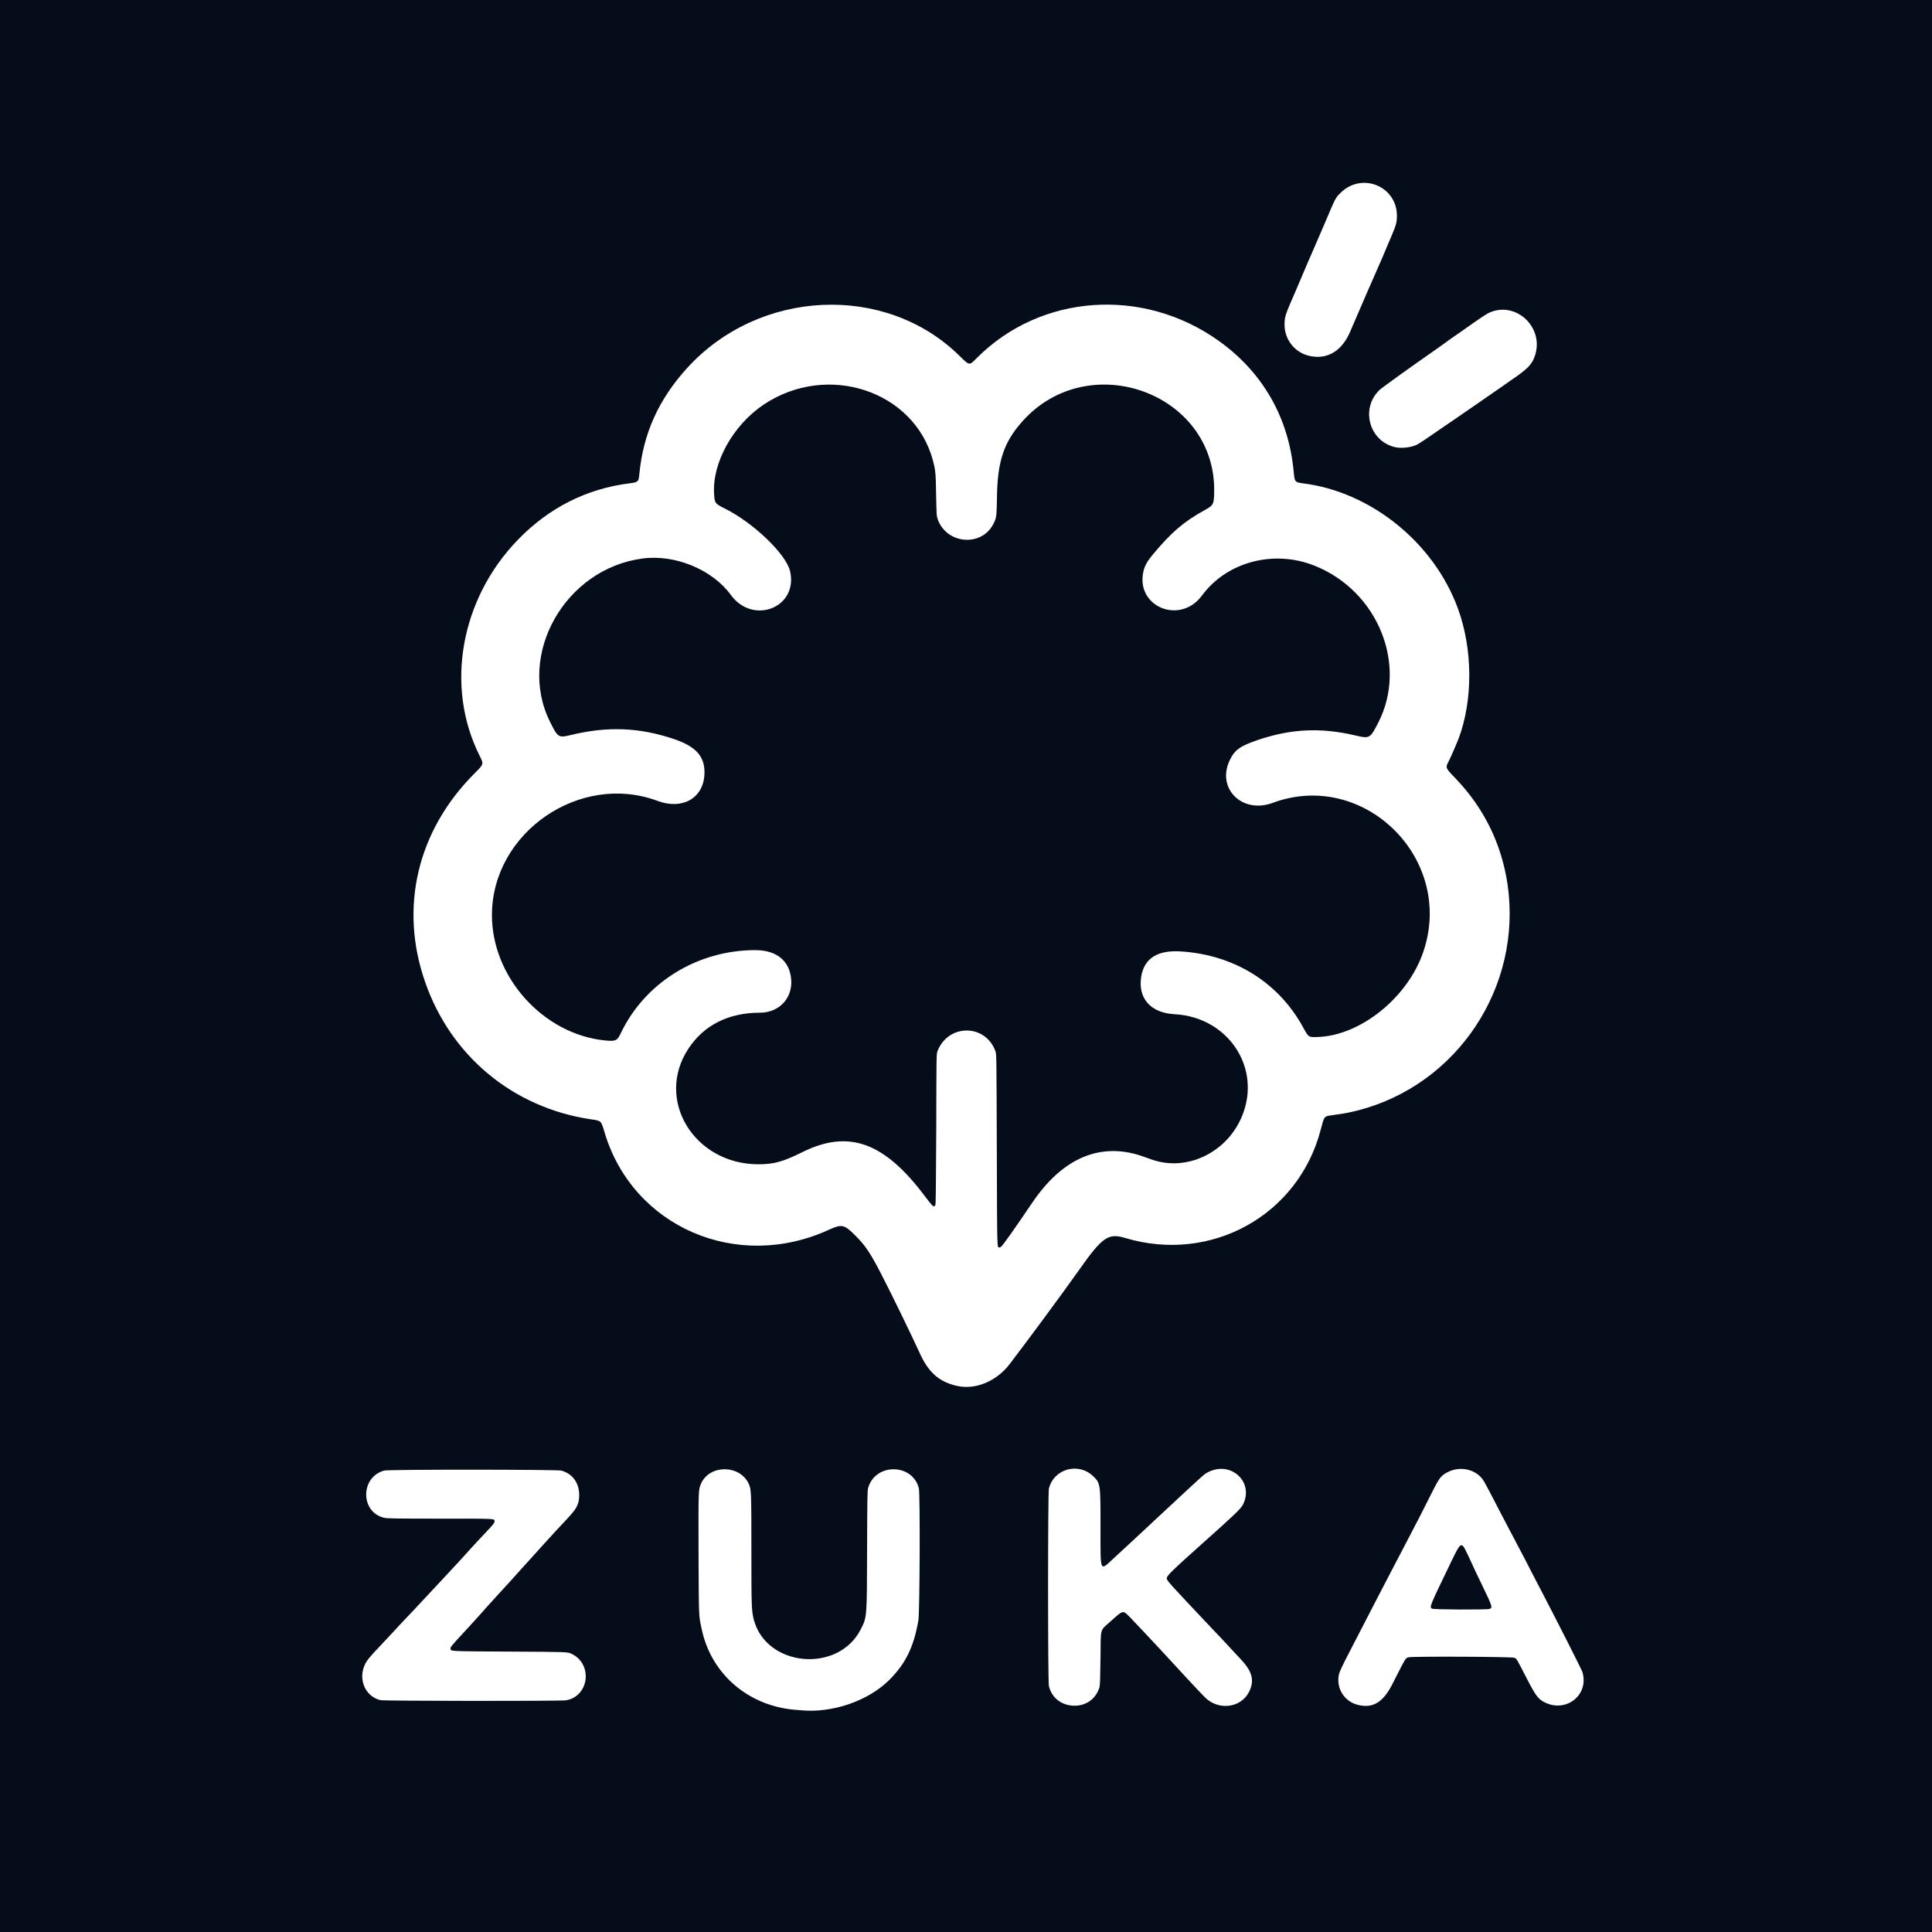
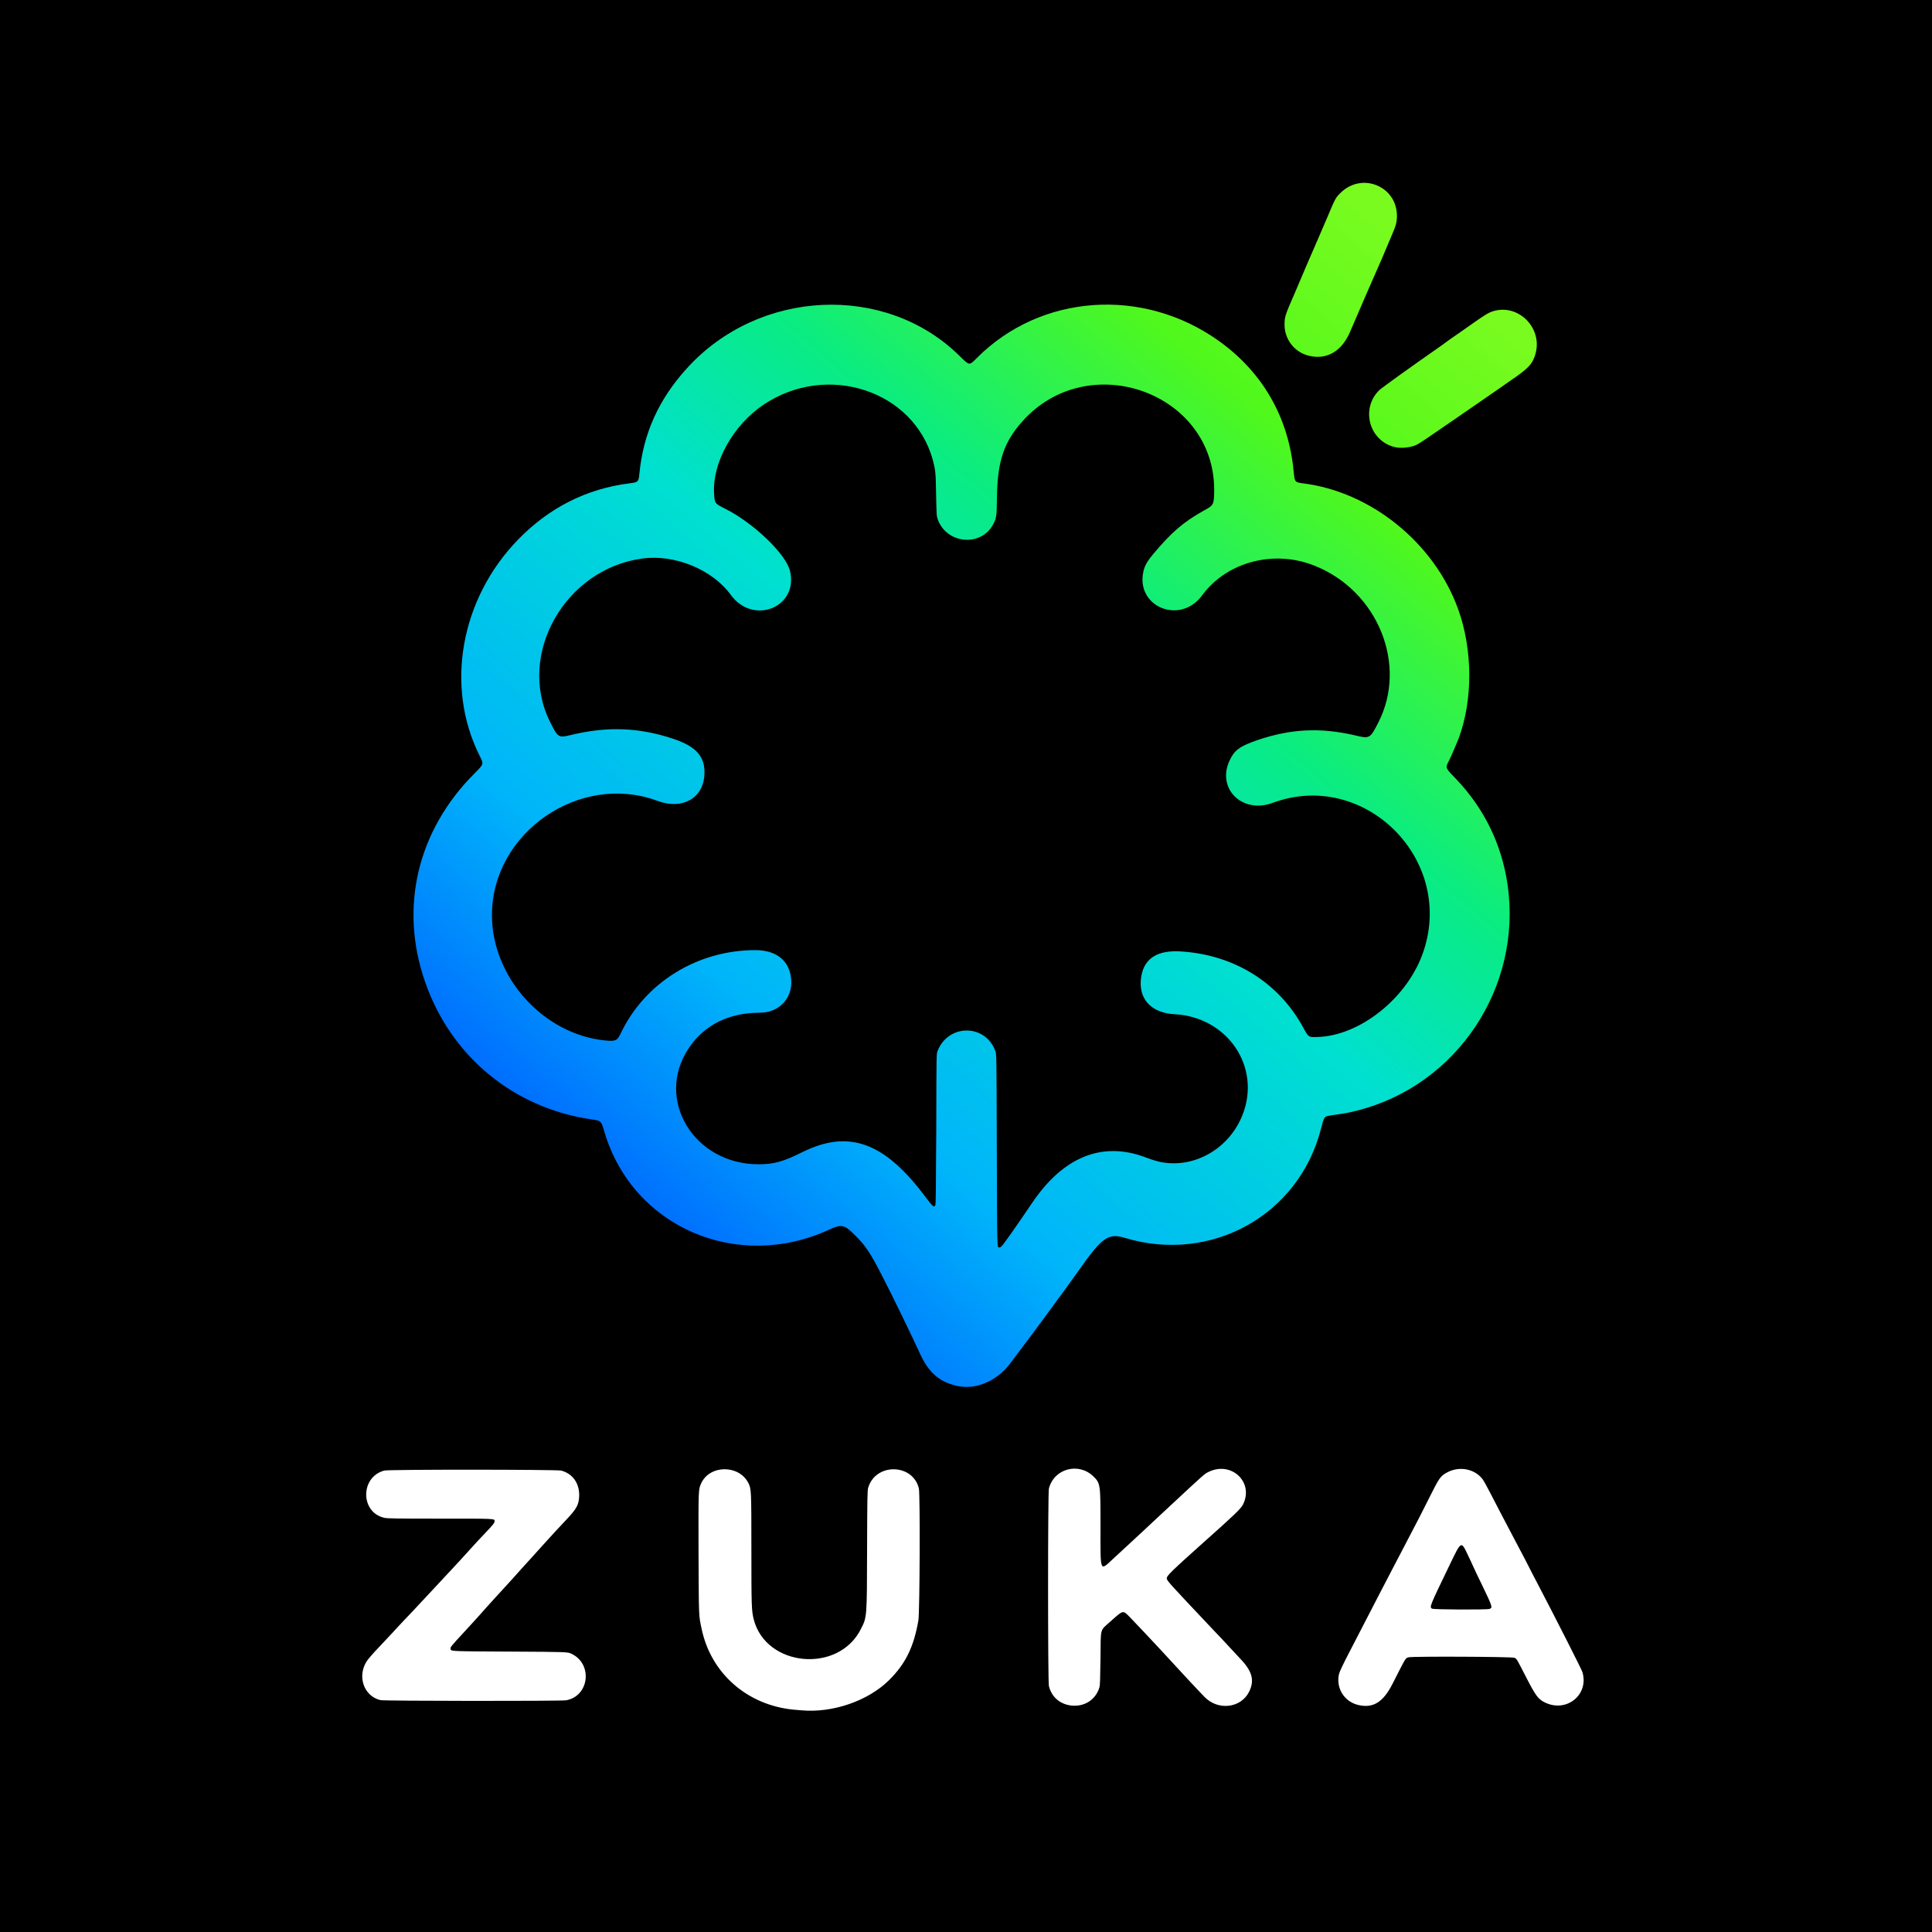
- <svg xmlns="http://www.w3.org/2000/svg" viewBox="0 0 1254 1254" fill="#ffffff" role="img" aria-label="Zuka">
-   <path fill="#060d1a" d="M0 0h1254v1254H0z" />
-   <path d="M621.0 899.5C609.5 896.9 602.5 890.7 596.8 877.9C592.0 867.4 579.0 840.5 572.4 827.8C565.1 813.5 561.7 808.4 555.2 802.0C548.0 794.7 546.4 794.4 538.0 798.2C478.3 825.6 410.9 796.4 392.5 735.3C390.1 727.2 390.4 727.5 383.5 726.5C333.1 719.0 292.6 685.5 275.9 637.3C259.1 589.1 270.8 539.3 307.8 502.2C314.2 495.7 314.1 496.2 311.2 490.3C288.8 445.5 298.9 388.8 336.1 350.4C356.2 329.6 380.7 317.2 408.7 313.7C414.3 313.0 414.5 312.7 415.0 307.5C417.5 281.5 427.5 259.2 445.9 239.0C492.6 187.5 574.5 183.7 622.5 230.7C629.5 237.5 628.9 237.5 634.1 232.3C675.5 190.8 741.8 186.1 791.0 221.2C819.6 241.6 836.5 271.1 839.7 306.3C840.3 312.8 840.5 313.0 845.5 313.7C889.7 319.1 930.7 352.2 946.3 395.0C956.0 421.5 956.1 454.5 946.7 479.5C945.2 483.3 942.2 490.3 940.3 494.1C938.1 498.4 938.1 498.4 944.8 505.3C963.2 524.5 974.6 547.7 978.5 574.0C988.2 640.5 945.9 704.3 881.1 720.8C875.6 722.2 872.9 722.7 864.9 723.8C859.3 724.6 859.6 724.3 857.3 733.0C842.9 788.8 786.1 820.3 730.2 803.5C719.4 800.2 715.4 803.0 700.6 824.0C690.3 838.6 666.5 870.8 655.1 885.7C646.5 896.7 632.9 902.3 621.0 899.5ZM649.9 809.1C651.1 808.1 658.6 797.5 670.1 780.5C689.6 751.8 713.7 741.4 740.4 750.1C742.3 750.8 745.6 751.9 747.8 752.7C770.8 760.7 797.1 747.7 806.5 723.6C818.7 692.6 796.9 660.2 762.5 658.3C746.7 657.5 738.3 647.8 740.8 633.5C742.9 621.7 751.7 616.4 767.3 617.6C801.5 620.0 830.1 637.9 845.9 667.0C849.3 673.2 849.3 673.2 854.3 673.1C882.5 672.8 914.2 647.4 924.1 617.0C943.9 556.8 884.9 499.3 826.1 521.1C806.2 528.5 789.4 511.7 798.2 493.4C801.4 486.7 804.8 484.3 816.4 480.3C838.1 473.0 857.0 472.1 879.5 477.3C889.0 479.6 889.3 479.4 894.6 469.0C913.8 431.6 894.4 383.6 853.3 367.2C826.9 356.6 796.3 364.6 780.2 386.5C765.9 405.9 736.8 393.7 742.2 370.7C743.0 367.2 744.7 364.2 748.2 360.0C760.5 345.3 768.1 338.8 781.9 331.1C787.8 327.9 788.0 327.4 788.1 318.0C788.1 254.7 706.4 225.5 663.6 273.5C651.6 286.9 647.4 299.4 647.1 322.7C646.9 335.4 646.8 336.1 644.7 340.2C637.0 355.1 614.5 353.2 608.7 337.2C607.9 334.9 607.9 334.7 607.6 321.3C607.4 307.0 607.2 305.2 605.5 298.7C593.2 253.5 537.0 235.0 495.7 262.6C475.8 275.9 462.2 300.4 463.5 320.5C463.8 326.6 464.1 326.9 470.3 330.0C488.9 339.2 510.2 359.6 512.8 370.7C518.3 394.2 488.9 406.0 474.4 386.2C462.4 369.7 438.2 359.7 417.1 362.5C366.8 369.1 335.2 424.8 357.0 468.5C362.1 478.8 362.5 479.0 370.4 477.1C394.3 471.3 414.9 472.1 437.5 479.7C452.2 484.7 457.9 491.4 457.2 503.0C456.3 518.3 442.7 525.8 426.7 519.8C376.3 501.1 319.3 540.4 319.3 594.0C319.3 634.3 352.6 671.2 392.5 675.3C399.4 676.0 400.6 675.6 402.8 670.9C418.5 637.8 452.6 616.7 490.2 616.7C503.0 616.7 511.3 622.6 513.2 633.2C515.7 646.4 506.7 657.3 493.3 657.3C472.9 657.3 456.8 665.4 446.8 680.7C425.0 713.8 450.5 755.7 492.3 755.7C502.4 755.7 508.3 754.0 520.8 747.8C550.9 732.9 574.1 741.3 600.6 776.8C605.5 783.3 606.2 783.9 607.1 782.2C607.4 781.7 607.5 771.6 607.7 732.8C607.8 684.2 607.8 684.2 608.5 682.3C615.4 664.4 639.6 664.4 646.1 682.3C646.8 684.5 646.8 684.5 647.0 746.5C647.2 812.5 647.1 809.7 648.7 809.7C649.0 809.7 649.6 809.4 649.9 809.1Z" />
-   <path d="M851.5 231.3C840.6 229.7 833.0 220.1 833.8 209.0C834.0 205.1 834.6 203.5 840.4 190.2C843.1 183.8 847.0 174.7 849.0 170.0C851.1 165.3 853.7 159.1 855.0 156.2C856.3 153.2 858.9 147.1 860.9 142.5C866.8 128.5 866.9 128.3 870.1 125.2C883.9 111.5 906.7 120.8 906.7 140.1C906.7 144.2 906.1 146.3 903.5 152.4C902.3 155.2 900.4 159.7 899.3 162.3C898.2 165.0 896.3 169.5 895.0 172.3C893.7 175.2 891.4 180.5 889.8 184.2C888.2 187.8 885.0 195.1 882.8 200.3C880.5 205.6 877.7 212.1 876.5 214.9C871.4 227.2 862.4 233.1 851.5 231.3ZM904.5 290.0C888.3 285.4 883.2 264.8 895.4 253.1C897.0 251.6 917.6 236.8 932.3 226.6C934.4 225.1 937.3 223.1 938.7 222.0C940.0 221.0 943.6 218.5 946.7 216.4C949.7 214.3 954.1 211.2 956.5 209.5C963.2 204.8 965.4 203.5 967.2 202.7C984.6 195.5 1002.5 213.0 996.2 231.1C994.3 236.6 991.6 239.4 981.2 246.5C977.0 249.5 969.7 254.5 965.1 257.7C960.5 260.9 954.1 265.3 950.9 267.5C947.8 269.7 942.3 273.4 938.8 275.8C927.6 283.6 921.2 287.9 919.7 288.6C915.8 290.6 908.7 291.3 904.5 290.0Z" />
-   <path d="M246.9 1103.5C236.1 1100.9 231.6 1087.9 238.2 1078.0C239.0 1076.8 242.5 1072.7 246.1 1069.0C249.6 1065.3 253.6 1061.0 255.0 1059.5C256.3 1058.0 260.0 1054.1 263.1 1050.8C266.3 1047.5 270.7 1042.8 273.0 1040.3C275.3 1037.9 280.3 1032.5 284.2 1028.3C294.9 1016.9 302.8 1008.3 306.6 1004.0C308.5 1001.9 312.2 997.9 314.8 995.2C320.2 989.5 321.0 988.5 321.0 987.4C321.0 985.6 322.0 985.7 285.4 985.7C257.5 985.7 251.5 985.6 249.6 985.2C233.8 981.8 233.7 958.7 249.4 954.5C252.2 953.7 361.3 953.8 364.2 954.5C371.9 956.5 376.4 963.1 375.9 971.6C375.6 976.7 374.2 979.3 368.5 985.4C364.2 989.9 356.4 998.4 352.0 1003.3C350.3 1005.2 346.5 1009.4 343.7 1012.5C340.8 1015.6 335.9 1021.1 332.7 1024.7C329.5 1028.2 324.2 1034.0 320.9 1037.6C317.6 1041.2 313.3 1046.0 311.3 1048.3C309.2 1050.6 305.1 1055.2 302.0 1058.5C292.2 1069.1 292.1 1069.2 292.5 1070.5C292.8 1071.8 293.1 1071.8 331.2 1072.0C368.5 1072.2 368.5 1072.2 371.1 1073.5C384.9 1080.2 382.4 1100.9 367.5 1103.6C364.3 1104.2 249.4 1104.1 246.9 1103.5ZM520.0 1110.1C519.4 1110.1 517.2 1109.8 515.2 1109.7C485.0 1106.8 461.4 1086.1 455.4 1057.2C453.5 1048.3 453.6 1050.6 453.4 1008.5C453.3 966.0 453.3 966.9 455.1 962.8C460.7 950.6 479.8 950.6 485.8 962.7C487.6 966.5 487.7 966.7 487.7 1005.2C487.7 1042.5 487.8 1045.3 489.2 1051.0C497.1 1082.1 544.3 1086.4 558.8 1057.3C562.7 1049.6 562.7 1050.2 562.8 1005.9C562.9 971.7 563.0 967.4 563.5 965.7C568.2 949.5 592.3 949.7 596.4 966.0C597.3 969.7 597.0 1046.0 596.1 1051.7C593.1 1069.0 587.8 1079.9 577.0 1090.6C563.3 1104.1 540.2 1112.0 520.0 1110.1ZM695.2 1107.0C687.9 1106.1 682.5 1101.4 680.8 1094.3C680.1 1091.1 680.1 969.1 680.8 966.2C684.1 953.2 700.1 948.9 709.7 958.3C714.3 962.8 714.3 963.3 714.3 991.3C714.3 1021.3 713.7 1019.9 722.8 1011.5C730.1 1004.8 748.4 987.8 758.0 978.8C782.5 956.0 781.7 956.7 784.6 955.3C799.4 948.2 814.0 962.2 806.8 976.5C805.5 979.2 801.0 983.5 781.0 1001.3C761.0 1019.2 757.3 1022.7 757.3 1024.4C757.3 1025.9 758.3 1027.0 787.3 1057.7C790.7 1061.2 795.1 1065.9 797.0 1068.0C798.9 1070.1 802.5 1073.9 804.9 1076.5C812.8 1084.7 814.4 1090.6 810.8 1098.0C805.5 1108.7 790.7 1110.5 781.9 1101.5C778.7 1098.3 766.6 1085.3 753.3 1070.8C746.9 1063.9 737.0 1053.4 733.6 1049.9C728.7 1044.9 729.3 1044.8 720.6 1052.6C713.8 1058.7 714.5 1056.0 714.3 1076.3C714.1 1090.6 714.0 1093.8 713.6 1095.2C711.2 1103.3 703.8 1108.0 695.2 1107.0ZM881.0 1106.5C872.1 1104.1 866.9 1095.1 869.2 1086.2C869.5 1085.0 872.2 1079.3 875.6 1072.8C885.4 1053.8 890.2 1044.6 895.5 1034.3C898.3 1028.9 901.8 1022.2 903.3 1019.3C904.8 1016.5 908.4 1009.6 911.3 1004.0C914.2 998.4 918.6 989.9 921.2 985.0C923.7 980.1 927.5 972.6 929.7 968.2C934.4 958.9 935.4 957.6 940.1 955.3C947.1 951.9 955.7 953.2 961.0 958.6C962.9 960.6 962.9 960.5 974.0 982.0C976.6 987.0 980.4 994.2 982.3 997.8C984.3 1001.5 987.8 1008.2 990.2 1012.8C992.5 1017.4 996.7 1025.5 999.5 1030.8C1009.8 1050.5 1026.6 1083.6 1027.1 1085.3C1031.5 1100.1 1016.6 1112.0 1002.5 1104.9C998.4 1102.8 996.8 1100.7 991.0 1089.5C984.2 1076.2 984.5 1076.7 982.9 1076.0C981.3 1075.3 916.8 1075.0 914.3 1075.7C912.2 1076.2 912.6 1075.7 903.9 1092.8C897.7 1105.1 891.0 1109.1 881.0 1106.5ZM966.8 1044.3C968.9 1043.5 968.8 1043.0 962.2 1029.3C959.4 1023.6 956.7 1017.9 956.2 1016.7C955.7 1015.5 954.1 1012.2 952.8 1009.4C948.3 1000.0 948.6 999.8 940.8 1016.0C928.0 1042.5 927.8 1043.0 929.4 1044.1C930.3 1044.8 965.2 1044.9 966.8 1044.3Z" />
+ <svg xmlns="http://www.w3.org/2000/svg" viewBox="0 0 1254 1254" role="img" aria-label="Zuka">
+   <defs>
+     <linearGradient id="zg" gradientUnits="userSpaceOnUse" x1="-222" y1="260" x2="309" y2="-362">
+       <stop offset="0" stop-color="#0066ff" />
+       <stop offset="0.2" stop-color="#00b5fa" />
+       <stop offset="0.47" stop-color="#00e0d0" />
+       <stop offset="0.63" stop-color="#0aec82" />
+       <stop offset="0.82" stop-color="#50f81c" />
+       <stop offset="1" stop-color="#7afb1f" />
+     </linearGradient>
+   </defs>
+   <path fill="#000000" d="M0 0h1254v1254H0z" />
+   <path fill="url(#zg)" d="M621.0 899.5C609.5 896.9 602.5 890.7 596.8 877.9C592.0 867.4 579.0 840.5 572.4 827.8C565.1 813.5 561.7 808.4 555.2 802.0C548.0 794.7 546.4 794.4 538.0 798.2C478.3 825.6 410.9 796.4 392.5 735.3C390.1 727.2 390.4 727.5 383.5 726.5C333.1 719.0 292.6 685.5 275.9 637.3C259.1 589.1 270.8 539.3 307.8 502.2C314.2 495.7 314.1 496.2 311.2 490.3C288.8 445.5 298.9 388.8 336.1 350.4C356.2 329.6 380.7 317.2 408.7 313.7C414.3 313.0 414.5 312.7 415.0 307.5C417.5 281.5 427.5 259.2 445.9 239.0C492.6 187.5 574.5 183.7 622.5 230.7C629.5 237.5 628.9 237.5 634.1 232.3C675.5 190.8 741.8 186.1 791.0 221.2C819.6 241.6 836.5 271.1 839.7 306.3C840.3 312.8 840.5 313.0 845.5 313.7C889.7 319.1 930.7 352.2 946.3 395.0C956.0 421.5 956.1 454.5 946.7 479.5C945.2 483.3 942.2 490.3 940.3 494.1C938.1 498.4 938.1 498.4 944.8 505.3C963.2 524.5 974.6 547.7 978.5 574.0C988.2 640.5 945.9 704.3 881.1 720.8C875.6 722.2 872.9 722.7 864.9 723.8C859.3 724.6 859.6 724.3 857.3 733.0C842.9 788.8 786.1 820.3 730.2 803.5C719.4 800.2 715.4 803.0 700.6 824.0C690.3 838.6 666.5 870.8 655.1 885.7C646.5 896.7 632.9 902.3 621.0 899.5ZM649.9 809.1C651.1 808.1 658.6 797.5 670.1 780.5C689.6 751.8 713.7 741.4 740.4 750.1C742.3 750.8 745.6 751.9 747.8 752.7C770.8 760.7 797.1 747.7 806.5 723.6C818.7 692.6 796.9 660.2 762.5 658.3C746.7 657.5 738.3 647.8 740.8 633.5C742.9 621.7 751.7 616.4 767.3 617.6C801.5 620.0 830.1 637.9 845.9 667.0C849.3 673.2 849.3 673.2 854.3 673.1C882.5 672.8 914.2 647.4 924.1 617.0C943.9 556.8 884.9 499.3 826.1 521.1C806.2 528.5 789.4 511.7 798.2 493.4C801.4 486.7 804.8 484.3 816.4 480.3C838.1 473.0 857.0 472.1 879.5 477.3C889.0 479.6 889.3 479.4 894.6 469.0C913.8 431.6 894.4 383.6 853.3 367.2C826.9 356.6 796.3 364.6 780.2 386.5C765.9 405.9 736.8 393.7 742.2 370.7C743.0 367.2 744.7 364.2 748.2 360.0C760.5 345.3 768.1 338.8 781.9 331.1C787.8 327.9 788.0 327.4 788.1 318.0C788.1 254.7 706.4 225.5 663.6 273.5C651.6 286.9 647.4 299.4 647.1 322.7C646.9 335.4 646.8 336.1 644.7 340.2C637.0 355.1 614.5 353.2 608.7 337.2C607.9 334.9 607.9 334.7 607.6 321.3C607.4 307.0 607.2 305.2 605.5 298.7C593.2 253.5 537.0 235.0 495.7 262.6C475.8 275.9 462.2 300.4 463.5 320.5C463.8 326.6 464.1 326.9 470.3 330.0C488.9 339.2 510.2 359.6 512.8 370.7C518.3 394.2 488.9 406.0 474.4 386.2C462.4 369.7 438.2 359.7 417.1 362.5C366.8 369.1 335.2 424.8 357.0 468.5C362.1 478.8 362.5 479.0 370.4 477.1C394.3 471.3 414.9 472.1 437.5 479.7C452.2 484.7 457.9 491.4 457.2 503.0C456.3 518.3 442.7 525.8 426.7 519.8C376.3 501.1 319.3 540.4 319.3 594.0C319.3 634.3 352.6 671.2 392.5 675.3C399.4 676.0 400.6 675.6 402.8 670.9C418.5 637.8 452.6 616.7 490.2 616.7C503.0 616.7 511.3 622.6 513.2 633.2C515.7 646.4 506.7 657.3 493.3 657.3C472.9 657.3 456.8 665.4 446.8 680.7C425.0 713.8 450.5 755.7 492.3 755.7C502.4 755.7 508.3 754.0 520.8 747.8C550.9 732.9 574.1 741.3 600.6 776.8C605.5 783.3 606.2 783.9 607.1 782.2C607.4 781.7 607.5 771.6 607.7 732.8C607.8 684.2 607.8 684.2 608.5 682.3C615.4 664.4 639.6 664.4 646.1 682.3C646.8 684.5 646.8 684.5 647.0 746.5C647.2 812.5 647.1 809.7 648.7 809.7C649.0 809.7 649.6 809.4 649.9 809.1Z" />
+   <path class="rays" fill="url(#zg)" d="M851.5 231.3C840.6 229.7 833.0 220.1 833.8 209.0C834.0 205.1 834.6 203.5 840.4 190.2C843.1 183.8 847.0 174.7 849.0 170.0C851.1 165.3 853.7 159.1 855.0 156.2C856.3 153.2 858.9 147.1 860.9 142.5C866.8 128.5 866.9 128.3 870.1 125.2C883.9 111.5 906.7 120.8 906.7 140.1C906.7 144.2 906.1 146.3 903.5 152.4C902.3 155.2 900.4 159.7 899.3 162.3C898.2 165.0 896.3 169.5 895.0 172.3C893.7 175.2 891.4 180.5 889.8 184.2C888.2 187.8 885.0 195.1 882.8 200.3C880.5 205.6 877.7 212.1 876.5 214.9C871.4 227.2 862.4 233.1 851.5 231.3ZM904.5 290.0C888.3 285.4 883.2 264.8 895.4 253.1C897.0 251.6 917.6 236.8 932.3 226.6C934.4 225.1 937.3 223.1 938.7 222.0C940.0 221.0 943.6 218.5 946.7 216.4C949.7 214.3 954.1 211.2 956.5 209.5C963.2 204.8 965.4 203.5 967.2 202.7C984.6 195.5 1002.5 213.0 996.2 231.1C994.3 236.6 991.6 239.4 981.2 246.5C977.0 249.5 969.7 254.5 965.1 257.7C960.5 260.9 954.1 265.3 950.9 267.5C947.8 269.7 942.3 273.4 938.8 275.8C927.6 283.6 921.2 287.9 919.7 288.6C915.8 290.6 908.7 291.3 904.5 290.0Z" />
+   <g fill="#ffffff">
+     <path d="M246.9 1103.5C236.1 1100.9 231.6 1087.9 238.2 1078.0C239.0 1076.8 242.5 1072.7 246.1 1069.0C249.6 1065.3 253.6 1061.0 255.0 1059.5C256.3 1058.0 260.0 1054.1 263.1 1050.8C266.3 1047.5 270.7 1042.8 273.0 1040.3C275.3 1037.9 280.3 1032.5 284.2 1028.3C294.9 1016.9 302.8 1008.3 306.6 1004.0C308.5 1001.9 312.2 997.9 314.8 995.2C320.2 989.5 321.0 988.5 321.0 987.4C321.0 985.6 322.0 985.7 285.4 985.7C257.5 985.7 251.5 985.6 249.6 985.2C233.8 981.8 233.7 958.7 249.4 954.5C252.2 953.7 361.3 953.8 364.2 954.5C371.9 956.5 376.4 963.1 375.9 971.6C375.6 976.7 374.2 979.3 368.5 985.4C364.2 989.9 356.4 998.4 352.0 1003.3C350.3 1005.2 346.5 1009.4 343.7 1012.5C340.8 1015.6 335.9 1021.1 332.7 1024.7C329.5 1028.2 324.2 1034.0 320.9 1037.6C317.6 1041.2 313.3 1046.0 311.3 1048.3C309.2 1050.6 305.1 1055.2 302.0 1058.5C292.2 1069.1 292.1 1069.2 292.5 1070.5C292.8 1071.8 293.1 1071.8 331.2 1072.0C368.5 1072.2 368.5 1072.2 371.1 1073.5C384.9 1080.2 382.4 1100.9 367.5 1103.6C364.3 1104.2 249.4 1104.1 246.9 1103.5ZM520.0 1110.1C519.4 1110.1 517.2 1109.8 515.2 1109.7C485.0 1106.8 461.4 1086.1 455.4 1057.2C453.5 1048.3 453.6 1050.6 453.4 1008.5C453.3 966.0 453.3 966.9 455.1 962.8C460.7 950.6 479.8 950.6 485.8 962.7C487.6 966.5 487.7 966.7 487.7 1005.2C487.7 1042.5 487.8 1045.3 489.2 1051.0C497.1 1082.1 544.3 1086.4 558.8 1057.3C562.7 1049.6 562.7 1050.2 562.8 1005.9C562.9 971.7 563.0 967.4 563.5 965.7C568.2 949.5 592.3 949.7 596.4 966.0C597.3 969.7 597.0 1046.0 596.1 1051.7C593.1 1069.0 587.8 1079.9 577.0 1090.6C563.3 1104.1 540.2 1112.0 520.0 1110.1ZM695.2 1107.0C687.9 1106.1 682.5 1101.4 680.8 1094.3C680.1 1091.1 680.1 969.1 680.8 966.2C684.1 953.2 700.1 948.9 709.7 958.3C714.3 962.8 714.3 963.3 714.3 991.3C714.3 1021.3 713.7 1019.9 722.8 1011.5C730.1 1004.8 748.4 987.8 758.0 978.8C782.5 956.0 781.7 956.7 784.6 955.3C799.4 948.2 814.0 962.2 806.8 976.5C805.5 979.2 801.0 983.5 781.0 1001.3C761.0 1019.2 757.3 1022.7 757.3 1024.4C757.3 1025.9 758.3 1027.0 787.3 1057.7C790.7 1061.2 795.1 1065.9 797.0 1068.0C798.9 1070.1 802.5 1073.9 804.9 1076.5C812.8 1084.7 814.4 1090.6 810.8 1098.0C805.5 1108.7 790.7 1110.5 781.9 1101.5C778.7 1098.3 766.6 1085.3 753.3 1070.8C746.9 1063.9 737.0 1053.4 733.6 1049.9C728.7 1044.9 729.3 1044.8 720.6 1052.6C713.8 1058.7 714.5 1056.0 714.3 1076.3C714.1 1090.6 714.0 1093.8 713.6 1095.2C711.2 1103.3 703.8 1108.0 695.2 1107.0ZM881.0 1106.5C872.1 1104.1 866.9 1095.1 869.2 1086.2C869.5 1085.0 872.2 1079.3 875.6 1072.8C885.4 1053.8 890.2 1044.6 895.5 1034.3C898.3 1028.9 901.8 1022.2 903.3 1019.3C904.8 1016.5 908.4 1009.6 911.3 1004.0C914.2 998.4 918.6 989.9 921.2 985.0C923.7 980.1 927.5 972.6 929.7 968.2C934.4 958.9 935.4 957.6 940.1 955.3C947.1 951.9 955.7 953.2 961.0 958.6C962.9 960.6 962.9 960.5 974.0 982.0C976.6 987.0 980.4 994.2 982.3 997.8C984.3 1001.5 987.8 1008.2 990.2 1012.8C992.5 1017.4 996.7 1025.5 999.5 1030.8C1009.8 1050.5 1026.6 1083.6 1027.1 1085.3C1031.5 1100.1 1016.6 1112.0 1002.5 1104.9C998.4 1102.8 996.8 1100.7 991.0 1089.5C984.2 1076.2 984.5 1076.7 982.9 1076.0C981.3 1075.3 916.8 1075.0 914.3 1075.7C912.2 1076.2 912.6 1075.7 903.9 1092.8C897.7 1105.1 891.0 1109.1 881.0 1106.5ZM966.8 1044.3C968.9 1043.5 968.8 1043.0 962.2 1029.3C959.4 1023.6 956.7 1017.9 956.2 1016.7C955.7 1015.5 954.1 1012.2 952.8 1009.4C948.3 1000.0 948.6 999.8 940.8 1016.0C928.0 1042.5 927.8 1043.0 929.4 1044.1C930.3 1044.8 965.2 1044.9 966.8 1044.3Z" />
+   </g>
</svg>
